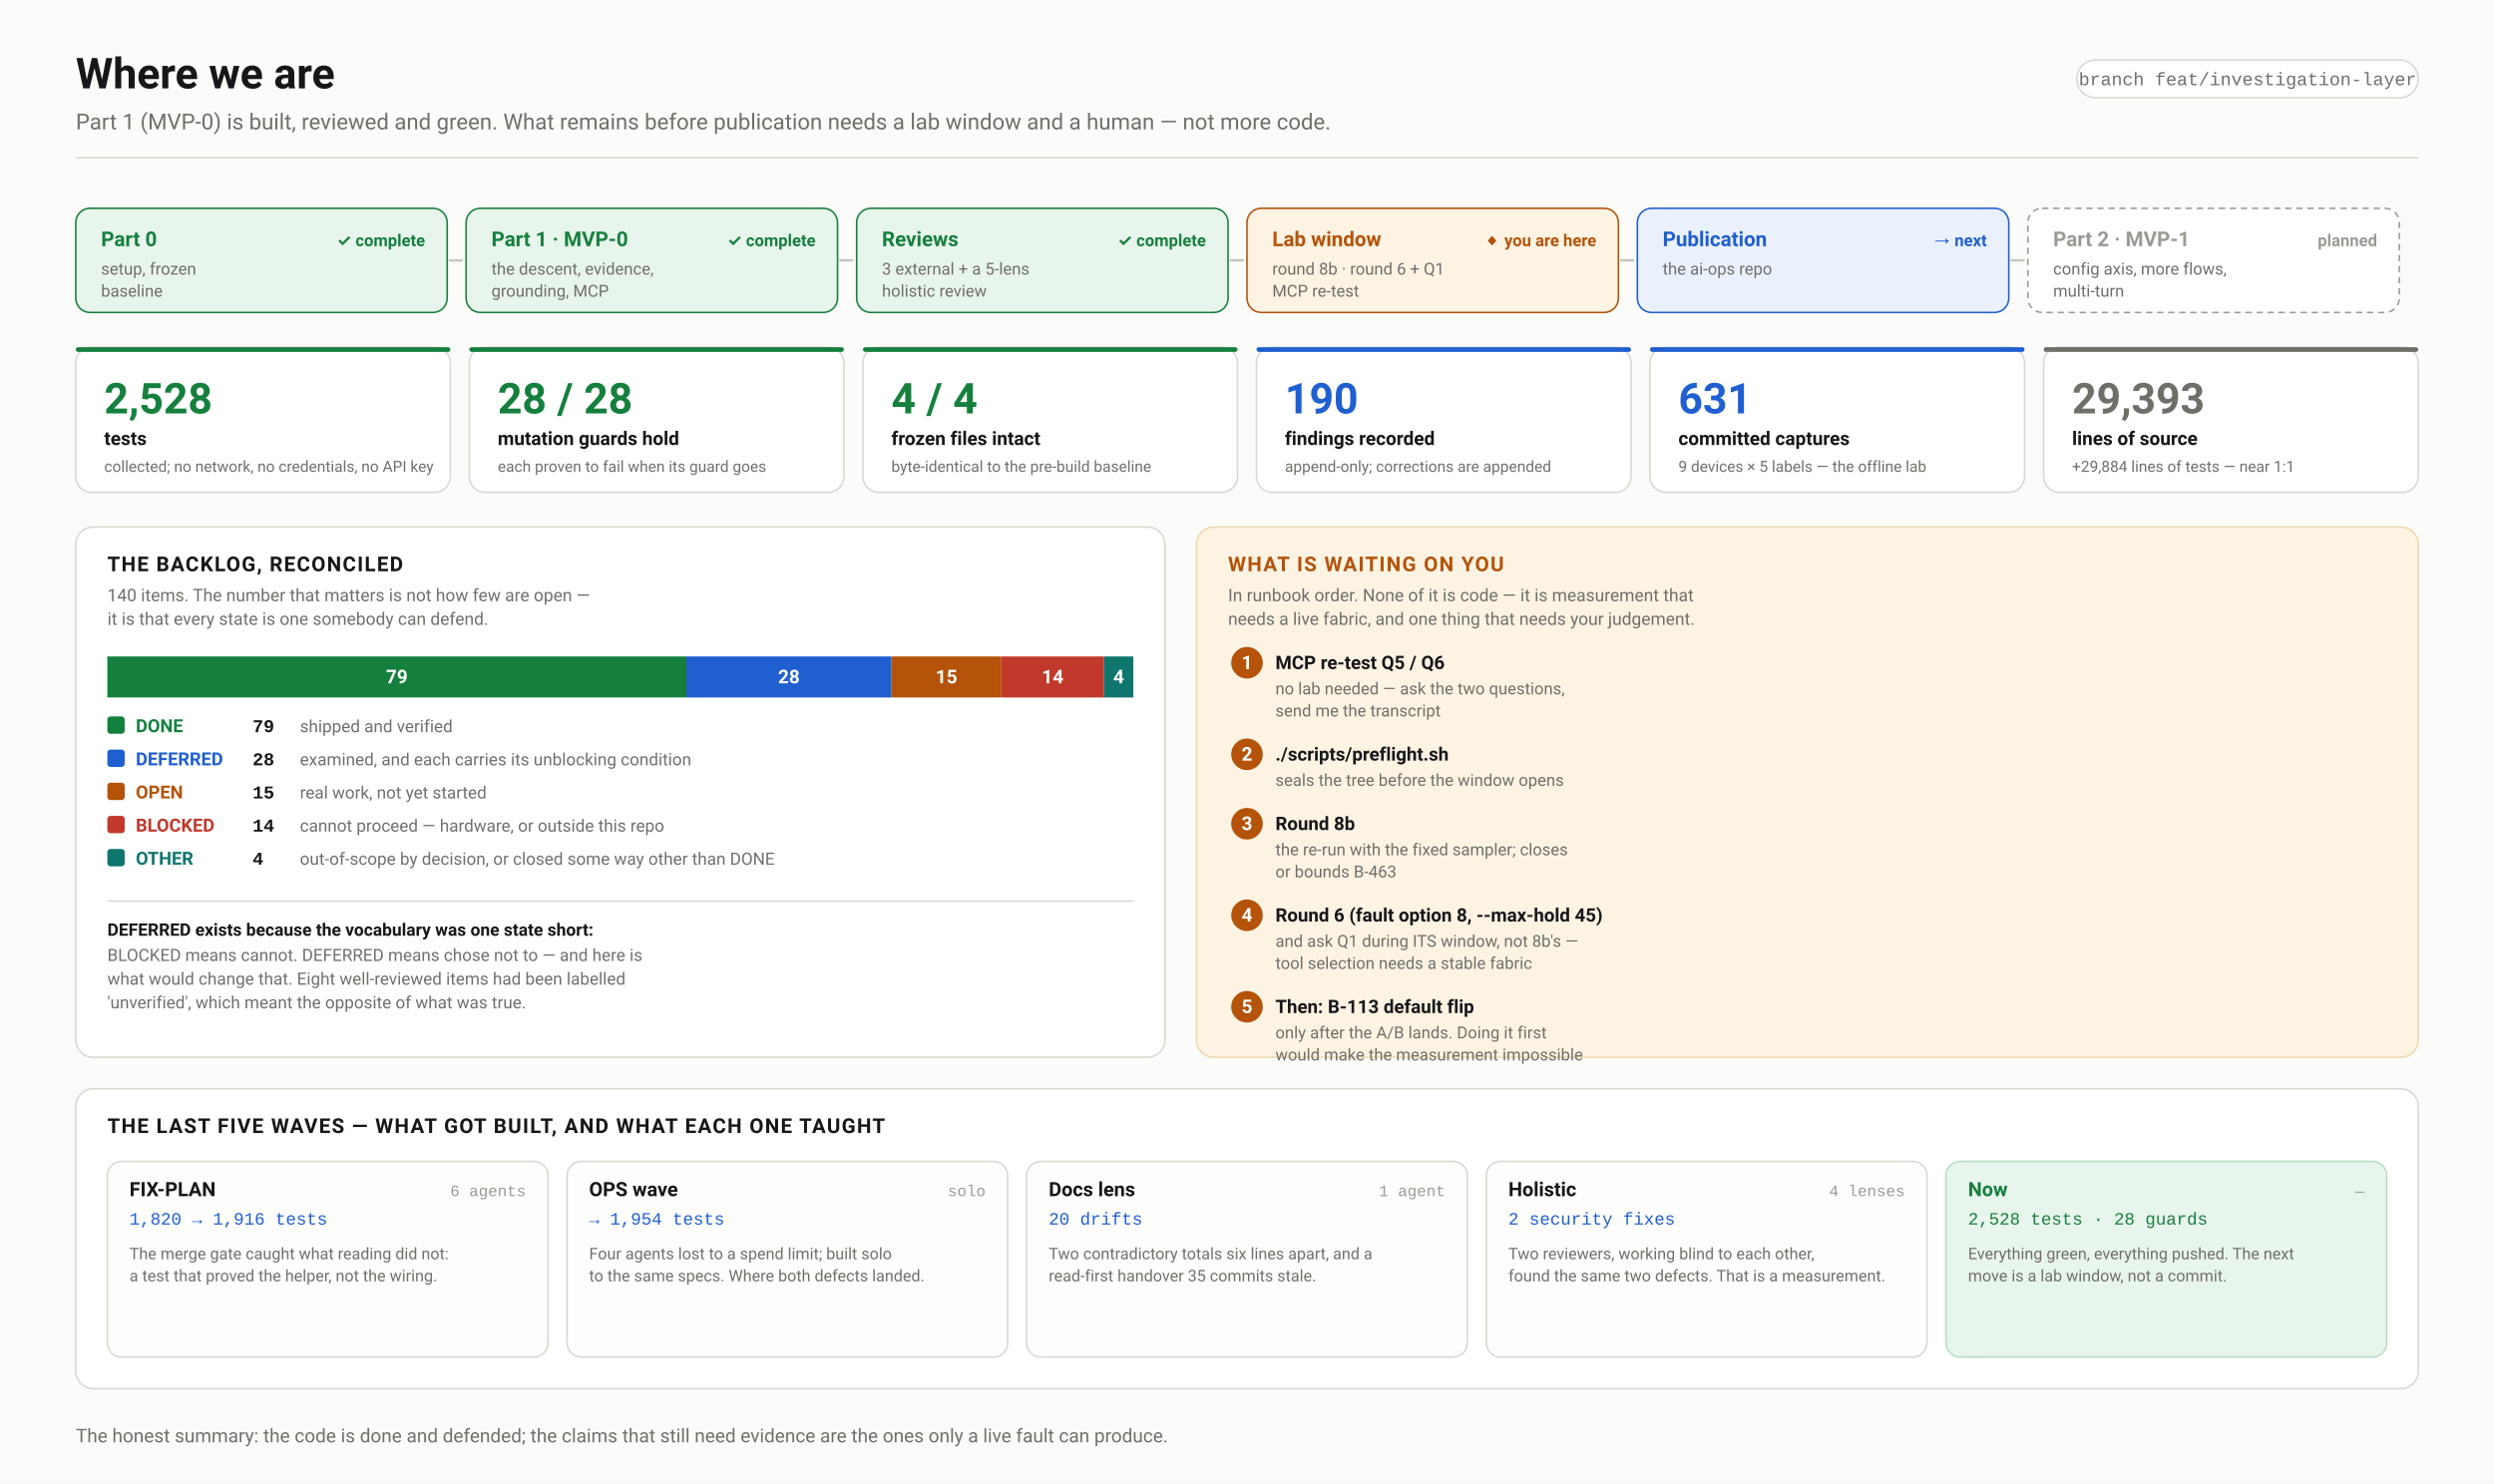
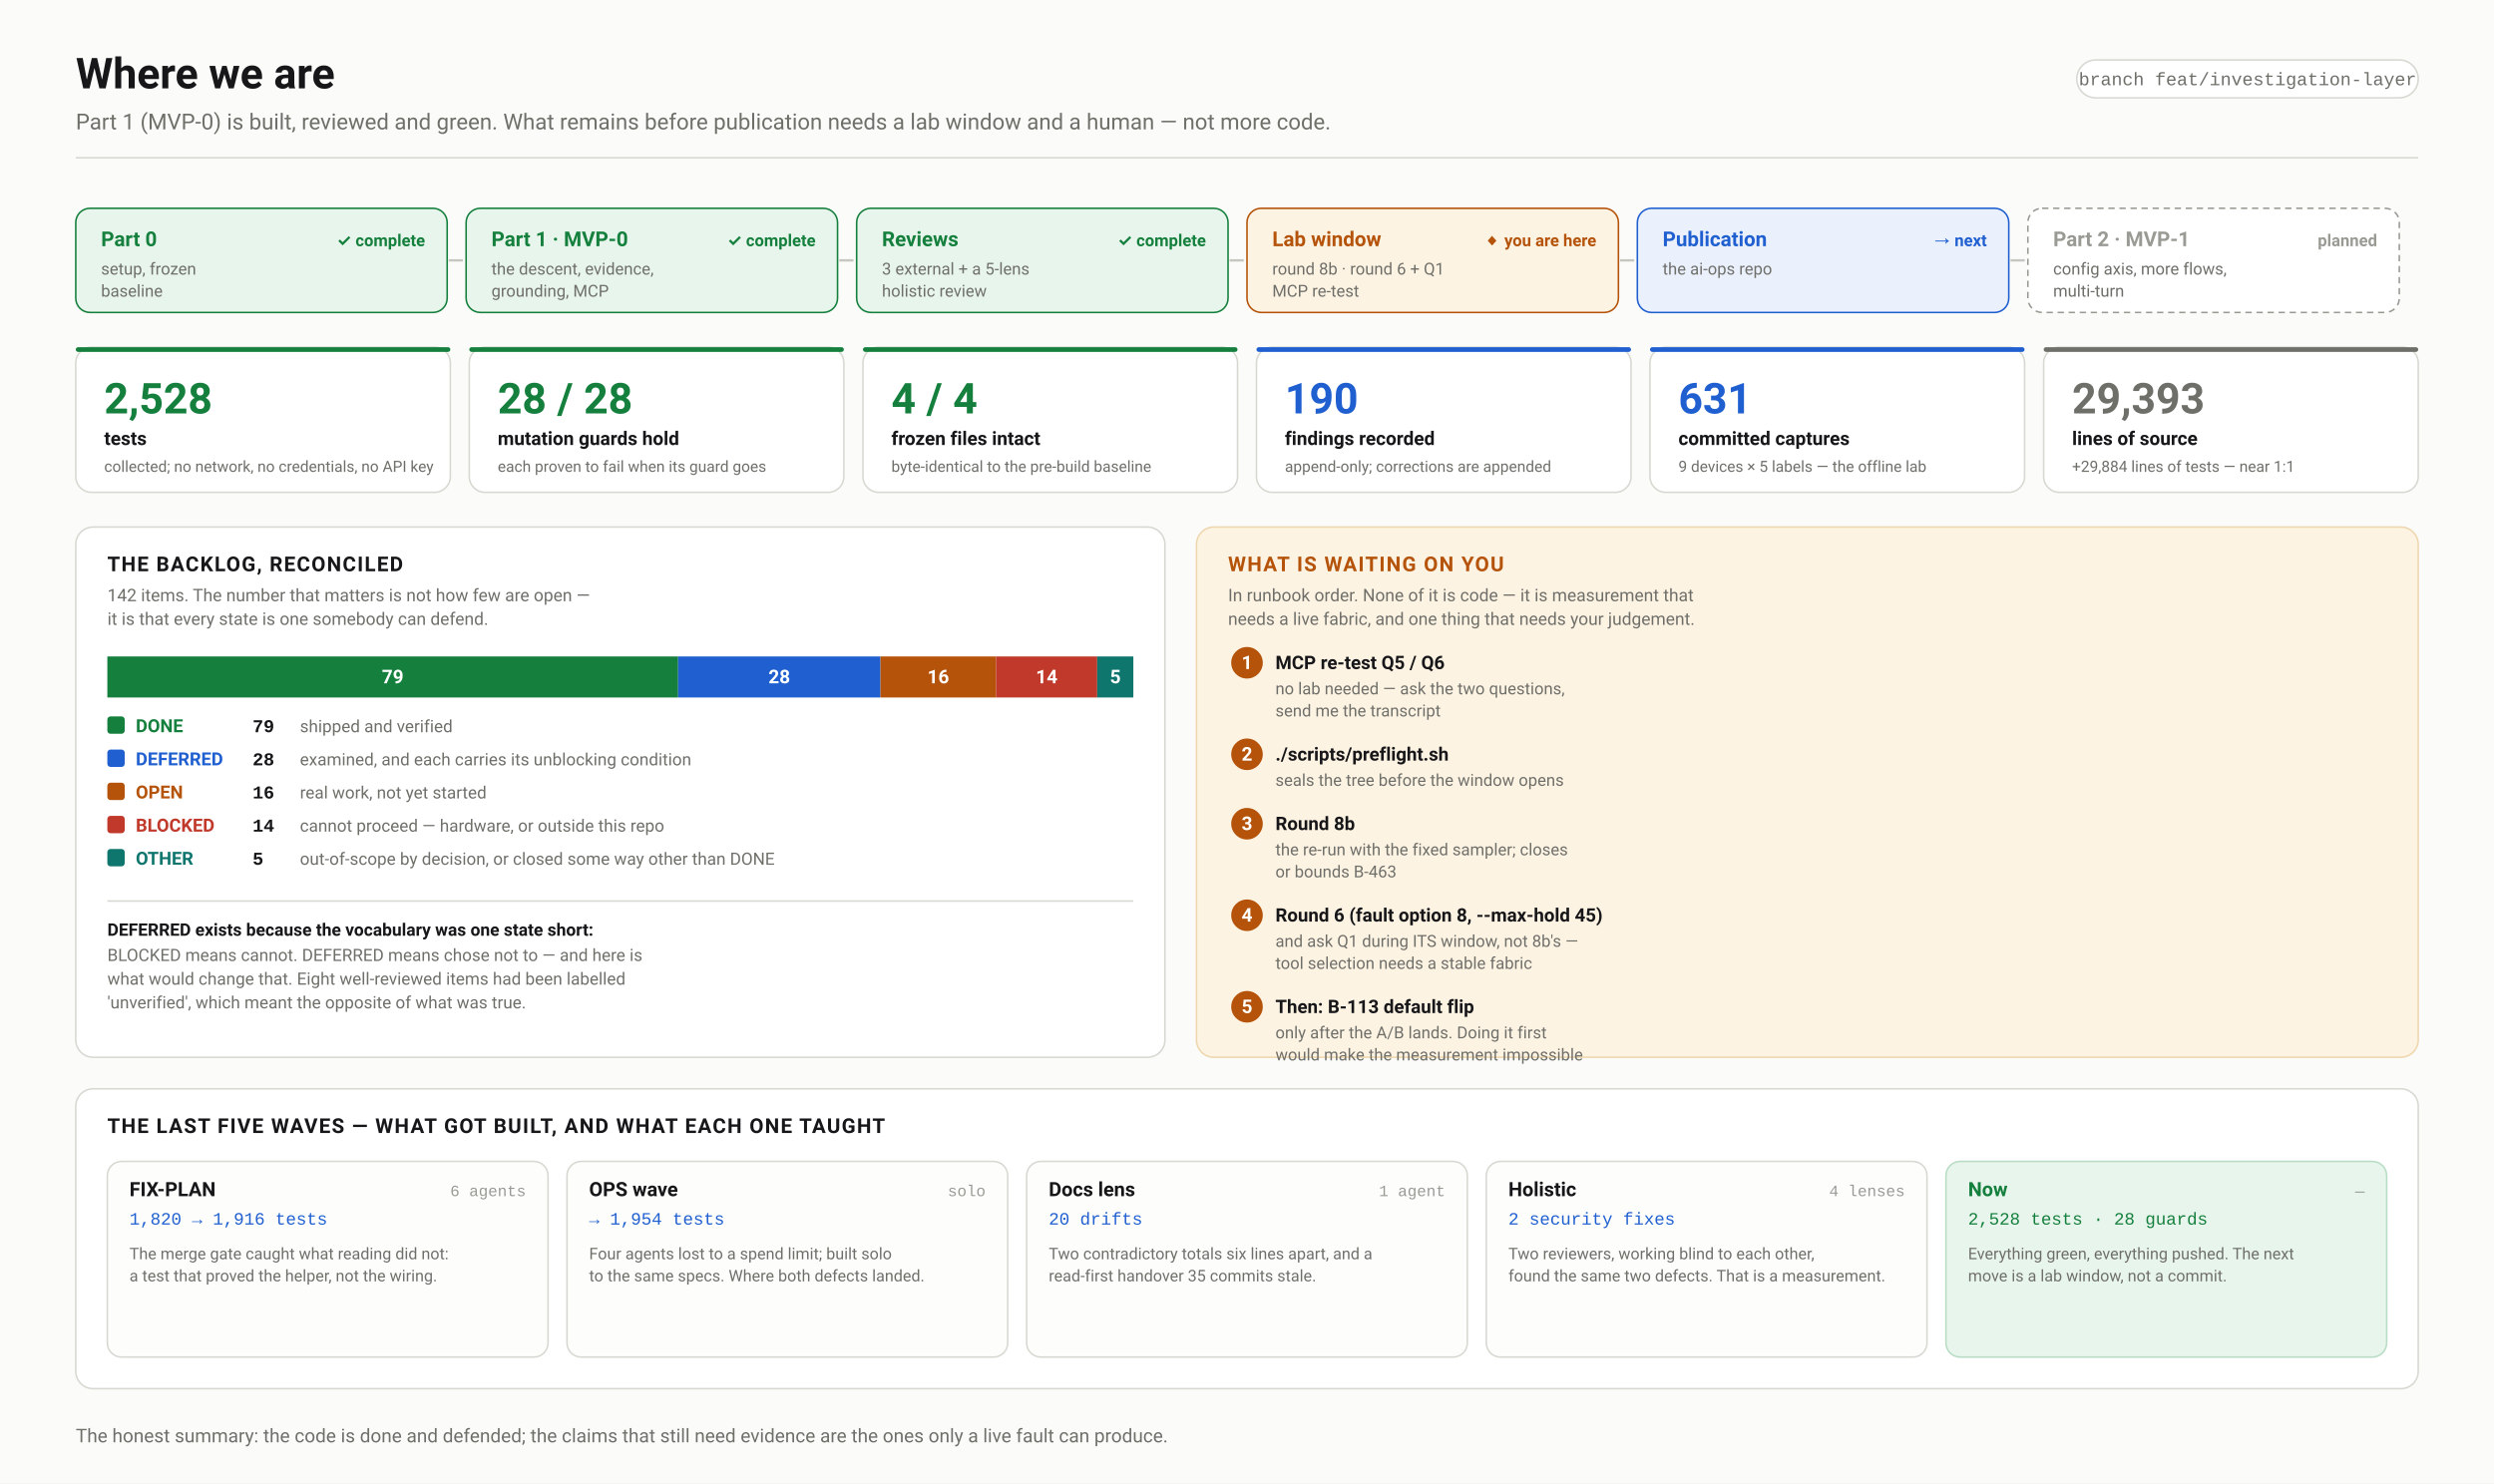
<svg xmlns="http://www.w3.org/2000/svg" width="1580" height="940" viewBox="0 0 1580 940" font-family="ui-sans-serif,-apple-system,'Segoe UI',Roboto,Helvetica,Arial,sans-serif">
  <defs>
    <marker id="arw" viewBox="0 0 10 10" refX="9" refY="5" markerWidth="6" markerHeight="6" orient="auto-start-reverse">
      <path d="M 0 0 L 10 5 L 0 10 z" fill="#6f6f6a" />
    </marker>
    <marker id="arwb" viewBox="0 0 10 10" refX="9" refY="5" markerWidth="6" markerHeight="6" orient="auto-start-reverse">
      <path d="M 0 0 L 10 5 L 0 10 z" fill="#1f5fd0" />
    </marker>
    <marker id="arwr" viewBox="0 0 10 10" refX="9" refY="5" markerWidth="6" markerHeight="6" orient="auto-start-reverse">
      <path d="M 0 0 L 10 5 L 0 10 z" fill="#c0392b" />
    </marker>
    <marker id="arwp" viewBox="0 0 10 10" refX="9" refY="5" markerWidth="6" markerHeight="6" orient="auto-start-reverse">
      <path d="M 0 0 L 10 5 L 0 10 z" fill="#6d28d9" />
    </marker>
    <marker id="arwg" viewBox="0 0 10 10" refX="9" refY="5" markerWidth="6" markerHeight="6" orient="auto-start-reverse">
      <path d="M 0 0 L 10 5 L 0 10 z" fill="#15803d" />
    </marker>
  </defs>
  <rect width="1580" height="940" fill="#fbfbf9" />
  <text x="48.0" y="56.0" font-family="ui-sans-serif,-apple-system,'Segoe UI',Roboto,Helvetica,Arial,sans-serif" font-size="27" font-weight="700" fill="#17171a" text-anchor="start">Where we are</text>
  <text x="48.0" y="82.0" font-family="ui-sans-serif,-apple-system,'Segoe UI',Roboto,Helvetica,Arial,sans-serif" font-size="14" font-weight="400" fill="#6f6f6a" text-anchor="start">Part 1 (MVP-0) is built, reviewed and green. What remains before publication needs a lab window and a human — not more code.</text>
  <rect x="1315.7" y="38.0" width="216.3" height="24.0" rx="12" fill="#fff" stroke="#d8d8d2" stroke-width="1" />
  <text x="1423.9" y="54.0" font-family="ui-monospace,'SF Mono',Menlo,Consolas,'Liberation Mono',monospace" font-size="11.5" font-weight="400" fill="#6f6f6a" text-anchor="middle">branch feat/investigation-layer</text>
  <line x1="48.0" y1="100.0" x2="1532.0" y2="100.0" stroke="#d8d8d2" stroke-width="1" />
  <rect x="48.0" y="132.0" width="235.3" height="66.0" rx="9" fill="#e8f5ec" stroke="#15803d" stroke-width="1" />
  <text x="64.0" y="156.0" font-family="ui-sans-serif,-apple-system,'Segoe UI',Roboto,Helvetica,Arial,sans-serif" font-size="13" font-weight="700" fill="#15803d" text-anchor="start">Part 0</text>
  <text x="64.0" y="174.0" font-family="ui-sans-serif,-apple-system,'Segoe UI',Roboto,Helvetica,Arial,sans-serif" font-size="10.5" font-weight="400" fill="#6f6f6a" text-anchor="start">setup, frozen</text>
  <text x="64.0" y="188.0" font-family="ui-sans-serif,-apple-system,'Segoe UI',Roboto,Helvetica,Arial,sans-serif" font-size="10.5" font-weight="400" fill="#6f6f6a" text-anchor="start">baseline</text>
  <text x="269.3" y="156.0" font-family="ui-sans-serif,-apple-system,'Segoe UI',Roboto,Helvetica,Arial,sans-serif" font-size="10.5" font-weight="700" fill="#15803d" text-anchor="end">✓ complete</text>
  <line x1="284.3" y1="165.0" x2="293.3" y2="165.0" stroke="#c6c6c0" stroke-width="1.5" />
  <rect x="295.3" y="132.0" width="235.3" height="66.0" rx="9" fill="#e8f5ec" stroke="#15803d" stroke-width="1" />
  <text x="311.3" y="156.0" font-family="ui-sans-serif,-apple-system,'Segoe UI',Roboto,Helvetica,Arial,sans-serif" font-size="13" font-weight="700" fill="#15803d" text-anchor="start">Part 1 · MVP-0</text>
  <text x="311.3" y="174.0" font-family="ui-sans-serif,-apple-system,'Segoe UI',Roboto,Helvetica,Arial,sans-serif" font-size="10.5" font-weight="400" fill="#6f6f6a" text-anchor="start">the descent, evidence,</text>
  <text x="311.3" y="188.0" font-family="ui-sans-serif,-apple-system,'Segoe UI',Roboto,Helvetica,Arial,sans-serif" font-size="10.5" font-weight="400" fill="#6f6f6a" text-anchor="start">grounding, MCP</text>
  <text x="516.7" y="156.0" font-family="ui-sans-serif,-apple-system,'Segoe UI',Roboto,Helvetica,Arial,sans-serif" font-size="10.5" font-weight="700" fill="#15803d" text-anchor="end">✓ complete</text>
  <line x1="531.7" y1="165.0" x2="540.7" y2="165.0" stroke="#c6c6c0" stroke-width="1.5" />
  <rect x="542.7" y="132.0" width="235.3" height="66.0" rx="9" fill="#e8f5ec" stroke="#15803d" stroke-width="1" />
  <text x="558.7" y="156.0" font-family="ui-sans-serif,-apple-system,'Segoe UI',Roboto,Helvetica,Arial,sans-serif" font-size="13" font-weight="700" fill="#15803d" text-anchor="start">Reviews</text>
  <text x="558.7" y="174.0" font-family="ui-sans-serif,-apple-system,'Segoe UI',Roboto,Helvetica,Arial,sans-serif" font-size="10.5" font-weight="400" fill="#6f6f6a" text-anchor="start">3 external + a 5-lens</text>
  <text x="558.7" y="188.0" font-family="ui-sans-serif,-apple-system,'Segoe UI',Roboto,Helvetica,Arial,sans-serif" font-size="10.5" font-weight="400" fill="#6f6f6a" text-anchor="start">holistic review</text>
  <text x="764.0" y="156.0" font-family="ui-sans-serif,-apple-system,'Segoe UI',Roboto,Helvetica,Arial,sans-serif" font-size="10.5" font-weight="700" fill="#15803d" text-anchor="end">✓ complete</text>
  <line x1="779.0" y1="165.0" x2="788.0" y2="165.0" stroke="#c6c6c0" stroke-width="1.5" />
  <rect x="790.0" y="132.0" width="235.3" height="66.0" rx="9" fill="#fdf3e3" stroke="#b45309" stroke-width="1" />
  <text x="806.0" y="156.0" font-family="ui-sans-serif,-apple-system,'Segoe UI',Roboto,Helvetica,Arial,sans-serif" font-size="13" font-weight="700" fill="#b45309" text-anchor="start">Lab window</text>
  <text x="806.0" y="174.0" font-family="ui-sans-serif,-apple-system,'Segoe UI',Roboto,Helvetica,Arial,sans-serif" font-size="10.5" font-weight="400" fill="#6f6f6a" text-anchor="start">round 8b · round 6 + Q1</text>
  <text x="806.0" y="188.0" font-family="ui-sans-serif,-apple-system,'Segoe UI',Roboto,Helvetica,Arial,sans-serif" font-size="10.5" font-weight="400" fill="#6f6f6a" text-anchor="start">MCP re-test</text>
  <text x="1011.3" y="156.0" font-family="ui-sans-serif,-apple-system,'Segoe UI',Roboto,Helvetica,Arial,sans-serif" font-size="10.5" font-weight="700" fill="#b45309" text-anchor="end">◆ you are here</text>
  <line x1="1026.3" y1="165.0" x2="1035.3" y2="165.0" stroke="#c6c6c0" stroke-width="1.5" />
  <rect x="1037.3" y="132.0" width="235.3" height="66.0" rx="9" fill="#eaf1fd" stroke="#1f5fd0" stroke-width="1" />
  <text x="1053.3" y="156.0" font-family="ui-sans-serif,-apple-system,'Segoe UI',Roboto,Helvetica,Arial,sans-serif" font-size="13" font-weight="700" fill="#1f5fd0" text-anchor="start">Publication</text>
  <text x="1053.3" y="174.0" font-family="ui-sans-serif,-apple-system,'Segoe UI',Roboto,Helvetica,Arial,sans-serif" font-size="10.5" font-weight="400" fill="#6f6f6a" text-anchor="start">the ai-ops repo</text>
  <text x="1258.7" y="156.0" font-family="ui-sans-serif,-apple-system,'Segoe UI',Roboto,Helvetica,Arial,sans-serif" font-size="10.5" font-weight="700" fill="#1f5fd0" text-anchor="end">→ next</text>
  <line x1="1273.7" y1="165.0" x2="1282.7" y2="165.0" stroke="#c6c6c0" stroke-width="1.5" />
  <rect x="1284.7" y="132.0" width="235.3" height="66.0" rx="9" fill="#ffffff" stroke="#9a9a94" stroke-width="1" stroke-dasharray="4 3" />
  <text x="1300.7" y="156.0" font-family="ui-sans-serif,-apple-system,'Segoe UI',Roboto,Helvetica,Arial,sans-serif" font-size="13" font-weight="700" fill="#9a9a94" text-anchor="start">Part 2 · MVP-1</text>
  <text x="1300.7" y="174.0" font-family="ui-sans-serif,-apple-system,'Segoe UI',Roboto,Helvetica,Arial,sans-serif" font-size="10.5" font-weight="400" fill="#6f6f6a" text-anchor="start">config axis, more flows,</text>
  <text x="1300.7" y="188.0" font-family="ui-sans-serif,-apple-system,'Segoe UI',Roboto,Helvetica,Arial,sans-serif" font-size="10.5" font-weight="400" fill="#6f6f6a" text-anchor="start">multi-turn</text>
  <text x="1506.0" y="156.0" font-family="ui-sans-serif,-apple-system,'Segoe UI',Roboto,Helvetica,Arial,sans-serif" font-size="10.5" font-weight="700" fill="#9a9a94" text-anchor="end">planned</text>
  <rect x="48.0" y="220.0" width="237.3" height="92.0" rx="10" fill="#ffffff" stroke="#d8d8d2" stroke-width="1" />
  <rect x="48.0" y="220.0" width="237.3" height="3.0" rx="1.5" fill="#15803d" stroke="none" stroke-width="1" />
  <text x="66.0" y="262.0" font-family="ui-sans-serif,-apple-system,'Segoe UI',Roboto,Helvetica,Arial,sans-serif" font-size="27" font-weight="700" fill="#15803d" text-anchor="start">2,528</text>
  <text x="66.0" y="282.0" font-family="ui-sans-serif,-apple-system,'Segoe UI',Roboto,Helvetica,Arial,sans-serif" font-size="12" font-weight="600" fill="#17171a" text-anchor="start">tests</text>
  <text x="66.0" y="299.0" font-family="ui-sans-serif,-apple-system,'Segoe UI',Roboto,Helvetica,Arial,sans-serif" font-size="9.8" font-weight="400" fill="#6f6f6a" text-anchor="start">collected; no network, no credentials, no API key</text>
  <rect x="297.3" y="220.0" width="237.3" height="92.0" rx="10" fill="#ffffff" stroke="#d8d8d2" stroke-width="1" />
  <rect x="297.3" y="220.0" width="237.3" height="3.0" rx="1.5" fill="#15803d" stroke="none" stroke-width="1" />
  <text x="315.3" y="262.0" font-family="ui-sans-serif,-apple-system,'Segoe UI',Roboto,Helvetica,Arial,sans-serif" font-size="27" font-weight="700" fill="#15803d" text-anchor="start">28 / 28</text>
  <text x="315.3" y="282.0" font-family="ui-sans-serif,-apple-system,'Segoe UI',Roboto,Helvetica,Arial,sans-serif" font-size="12" font-weight="600" fill="#17171a" text-anchor="start">mutation guards hold</text>
  <text x="315.3" y="299.0" font-family="ui-sans-serif,-apple-system,'Segoe UI',Roboto,Helvetica,Arial,sans-serif" font-size="9.8" font-weight="400" fill="#6f6f6a" text-anchor="start">each proven to fail when its guard goes</text>
  <rect x="546.7" y="220.0" width="237.3" height="92.0" rx="10" fill="#ffffff" stroke="#d8d8d2" stroke-width="1" />
  <rect x="546.7" y="220.0" width="237.3" height="3.0" rx="1.5" fill="#15803d" stroke="none" stroke-width="1" />
  <text x="564.7" y="262.0" font-family="ui-sans-serif,-apple-system,'Segoe UI',Roboto,Helvetica,Arial,sans-serif" font-size="27" font-weight="700" fill="#15803d" text-anchor="start">4 / 4</text>
  <text x="564.7" y="282.0" font-family="ui-sans-serif,-apple-system,'Segoe UI',Roboto,Helvetica,Arial,sans-serif" font-size="12" font-weight="600" fill="#17171a" text-anchor="start">frozen files intact</text>
  <text x="564.7" y="299.0" font-family="ui-sans-serif,-apple-system,'Segoe UI',Roboto,Helvetica,Arial,sans-serif" font-size="9.8" font-weight="400" fill="#6f6f6a" text-anchor="start">byte-identical to the pre-build baseline</text>
  <rect x="796.0" y="220.0" width="237.3" height="92.0" rx="10" fill="#ffffff" stroke="#d8d8d2" stroke-width="1" />
  <rect x="796.0" y="220.0" width="237.3" height="3.0" rx="1.5" fill="#1f5fd0" stroke="none" stroke-width="1" />
  <text x="814.0" y="262.0" font-family="ui-sans-serif,-apple-system,'Segoe UI',Roboto,Helvetica,Arial,sans-serif" font-size="27" font-weight="700" fill="#1f5fd0" text-anchor="start">190</text>
  <text x="814.0" y="282.0" font-family="ui-sans-serif,-apple-system,'Segoe UI',Roboto,Helvetica,Arial,sans-serif" font-size="12" font-weight="600" fill="#17171a" text-anchor="start">findings recorded</text>
  <text x="814.0" y="299.0" font-family="ui-sans-serif,-apple-system,'Segoe UI',Roboto,Helvetica,Arial,sans-serif" font-size="9.8" font-weight="400" fill="#6f6f6a" text-anchor="start">append-only; corrections are appended</text>
  <rect x="1045.3" y="220.0" width="237.3" height="92.0" rx="10" fill="#ffffff" stroke="#d8d8d2" stroke-width="1" />
  <rect x="1045.3" y="220.0" width="237.3" height="3.0" rx="1.5" fill="#1f5fd0" stroke="none" stroke-width="1" />
  <text x="1063.3" y="262.0" font-family="ui-sans-serif,-apple-system,'Segoe UI',Roboto,Helvetica,Arial,sans-serif" font-size="27" font-weight="700" fill="#1f5fd0" text-anchor="start">631</text>
  <text x="1063.3" y="282.0" font-family="ui-sans-serif,-apple-system,'Segoe UI',Roboto,Helvetica,Arial,sans-serif" font-size="12" font-weight="600" fill="#17171a" text-anchor="start">committed captures</text>
  <text x="1063.3" y="299.0" font-family="ui-sans-serif,-apple-system,'Segoe UI',Roboto,Helvetica,Arial,sans-serif" font-size="9.8" font-weight="400" fill="#6f6f6a" text-anchor="start">9 devices × 5 labels — the offline lab</text>
  <rect x="1294.7" y="220.0" width="237.3" height="92.0" rx="10" fill="#ffffff" stroke="#d8d8d2" stroke-width="1" />
  <rect x="1294.7" y="220.0" width="237.3" height="3.0" rx="1.5" fill="#6f6f6a" stroke="none" stroke-width="1" />
  <text x="1312.7" y="262.0" font-family="ui-sans-serif,-apple-system,'Segoe UI',Roboto,Helvetica,Arial,sans-serif" font-size="27" font-weight="700" fill="#6f6f6a" text-anchor="start">29,393</text>
  <text x="1312.7" y="282.0" font-family="ui-sans-serif,-apple-system,'Segoe UI',Roboto,Helvetica,Arial,sans-serif" font-size="12" font-weight="600" fill="#17171a" text-anchor="start">lines of source</text>
  <text x="1312.7" y="299.0" font-family="ui-sans-serif,-apple-system,'Segoe UI',Roboto,Helvetica,Arial,sans-serif" font-size="9.8" font-weight="400" fill="#6f6f6a" text-anchor="start">+29,884 lines of tests — near 1:1</text>
  <rect x="48.0" y="334.0" width="690.0" height="336.0" rx="11" fill="#ffffff" stroke="#d8d8d2" stroke-width="1" />
  <text x="68.0" y="362.0" font-family="ui-sans-serif,-apple-system,'Segoe UI',Roboto,Helvetica,Arial,sans-serif" font-size="13" font-weight="700" fill="#17171a" text-anchor="start" letter-spacing="0.8">THE BACKLOG, RECONCILED</text>
-   <text x="68.0" y="381.0" font-family="ui-sans-serif,-apple-system,'Segoe UI',Roboto,Helvetica,Arial,sans-serif" font-size="11" font-weight="400" fill="#6f6f6a" text-anchor="start">140 items. The number that matters is not how few are open —</text>
+   <text x="68.0" y="381.0" font-family="ui-sans-serif,-apple-system,'Segoe UI',Roboto,Helvetica,Arial,sans-serif" font-size="11" font-weight="400" fill="#6f6f6a" text-anchor="start">142 items. The number that matters is not how few are open —</text>
  <text x="68.0" y="396.0" font-family="ui-sans-serif,-apple-system,'Segoe UI',Roboto,Helvetica,Arial,sans-serif" font-size="11" font-weight="400" fill="#6f6f6a" text-anchor="start">it is that every state is one somebody can defend.</text>
-   <rect x="68.0" y="416.0" width="366.8" height="26.0" rx="0" fill="#15803d" stroke="none" stroke-width="1" />
-   <text x="251.4" y="433.0" font-family="ui-sans-serif,-apple-system,'Segoe UI',Roboto,Helvetica,Arial,sans-serif" font-size="12" font-weight="700" fill="#fff" text-anchor="middle">79</text>
-   <rect x="434.8" y="416.0" width="130.0" height="26.0" rx="0" fill="#1f5fd0" stroke="none" stroke-width="1" />
-   <text x="499.8" y="433.0" font-family="ui-sans-serif,-apple-system,'Segoe UI',Roboto,Helvetica,Arial,sans-serif" font-size="12" font-weight="700" fill="#fff" text-anchor="middle">28</text>
-   <rect x="564.8" y="416.0" width="69.6" height="26.0" rx="0" fill="#b45309" stroke="none" stroke-width="1" />
-   <text x="599.6" y="433.0" font-family="ui-sans-serif,-apple-system,'Segoe UI',Roboto,Helvetica,Arial,sans-serif" font-size="12" font-weight="700" fill="#fff" text-anchor="middle">15</text>
-   <rect x="634.4" y="416.0" width="65.0" height="26.0" rx="0" fill="#c0392b" stroke="none" stroke-width="1" />
-   <text x="666.9" y="433.0" font-family="ui-sans-serif,-apple-system,'Segoe UI',Roboto,Helvetica,Arial,sans-serif" font-size="12" font-weight="700" fill="#fff" text-anchor="middle">14</text>
-   <rect x="699.4" y="416.0" width="18.6" height="26.0" rx="0" fill="#0f766e" stroke="none" stroke-width="1" />
-   <text x="708.7" y="433.0" font-family="ui-sans-serif,-apple-system,'Segoe UI',Roboto,Helvetica,Arial,sans-serif" font-size="12" font-weight="700" fill="#fff" text-anchor="middle">4</text>
+   <rect x="68.0" y="416.0" width="361.6" height="26.0" rx="0" fill="#15803d" stroke="none" stroke-width="1" />
+   <text x="248.8" y="433.0" font-family="ui-sans-serif,-apple-system,'Segoe UI',Roboto,Helvetica,Arial,sans-serif" font-size="12" font-weight="700" fill="#fff" text-anchor="middle">79</text>
+   <rect x="429.6" y="416.0" width="128.2" height="26.0" rx="0" fill="#1f5fd0" stroke="none" stroke-width="1" />
+   <text x="493.7" y="433.0" font-family="ui-sans-serif,-apple-system,'Segoe UI',Roboto,Helvetica,Arial,sans-serif" font-size="12" font-weight="700" fill="#fff" text-anchor="middle">28</text>
+   <rect x="557.8" y="416.0" width="73.2" height="26.0" rx="0" fill="#b45309" stroke="none" stroke-width="1" />
+   <text x="594.4" y="433.0" font-family="ui-sans-serif,-apple-system,'Segoe UI',Roboto,Helvetica,Arial,sans-serif" font-size="12" font-weight="700" fill="#fff" text-anchor="middle">16</text>
+   <rect x="631.0" y="416.0" width="64.1" height="26.0" rx="0" fill="#c0392b" stroke="none" stroke-width="1" />
+   <text x="663.1" y="433.0" font-family="ui-sans-serif,-apple-system,'Segoe UI',Roboto,Helvetica,Arial,sans-serif" font-size="12" font-weight="700" fill="#fff" text-anchor="middle">14</text>
+   <rect x="695.1" y="416.0" width="22.9" height="26.0" rx="0" fill="#0f766e" stroke="none" stroke-width="1" />
+   <text x="706.6" y="433.0" font-family="ui-sans-serif,-apple-system,'Segoe UI',Roboto,Helvetica,Arial,sans-serif" font-size="12" font-weight="700" fill="#fff" text-anchor="middle">5</text>
  <rect x="68.0" y="416.0" width="650.0" height="26.0" rx="0" fill="none" stroke="#ffffff" stroke-width="0" />
  <rect x="68.0" y="454.0" width="11.0" height="11.0" rx="2" fill="#15803d" stroke="none" stroke-width="1" />
  <text x="86.0" y="464.0" font-family="ui-sans-serif,-apple-system,'Segoe UI',Roboto,Helvetica,Arial,sans-serif" font-size="11.5" font-weight="650" fill="#15803d" text-anchor="start">DONE</text>
  <text x="160.0" y="464.0" font-family="ui-monospace,'SF Mono',Menlo,Consolas,'Liberation Mono',monospace" font-size="11.5" font-weight="700" fill="#17171a" text-anchor="start">79</text>
  <text x="190.0" y="464.0" font-family="ui-sans-serif,-apple-system,'Segoe UI',Roboto,Helvetica,Arial,sans-serif" font-size="10.8" font-weight="400" fill="#6f6f6a" text-anchor="start">shipped and verified</text>
  <rect x="68.0" y="475.0" width="11.0" height="11.0" rx="2" fill="#1f5fd0" stroke="none" stroke-width="1" />
  <text x="86.0" y="485.0" font-family="ui-sans-serif,-apple-system,'Segoe UI',Roboto,Helvetica,Arial,sans-serif" font-size="11.5" font-weight="650" fill="#1f5fd0" text-anchor="start">DEFERRED</text>
  <text x="160.0" y="485.0" font-family="ui-monospace,'SF Mono',Menlo,Consolas,'Liberation Mono',monospace" font-size="11.5" font-weight="700" fill="#17171a" text-anchor="start">28</text>
  <text x="190.0" y="485.0" font-family="ui-sans-serif,-apple-system,'Segoe UI',Roboto,Helvetica,Arial,sans-serif" font-size="10.8" font-weight="400" fill="#6f6f6a" text-anchor="start">examined, and each carries its unblocking condition</text>
  <rect x="68.0" y="496.0" width="11.0" height="11.0" rx="2" fill="#b45309" stroke="none" stroke-width="1" />
  <text x="86.0" y="506.0" font-family="ui-sans-serif,-apple-system,'Segoe UI',Roboto,Helvetica,Arial,sans-serif" font-size="11.5" font-weight="650" fill="#b45309" text-anchor="start">OPEN</text>
-   <text x="160.0" y="506.0" font-family="ui-monospace,'SF Mono',Menlo,Consolas,'Liberation Mono',monospace" font-size="11.5" font-weight="700" fill="#17171a" text-anchor="start">15</text>
+   <text x="160.0" y="506.0" font-family="ui-monospace,'SF Mono',Menlo,Consolas,'Liberation Mono',monospace" font-size="11.5" font-weight="700" fill="#17171a" text-anchor="start">16</text>
  <text x="190.0" y="506.0" font-family="ui-sans-serif,-apple-system,'Segoe UI',Roboto,Helvetica,Arial,sans-serif" font-size="10.8" font-weight="400" fill="#6f6f6a" text-anchor="start">real work, not yet started</text>
  <rect x="68.0" y="517.0" width="11.0" height="11.0" rx="2" fill="#c0392b" stroke="none" stroke-width="1" />
  <text x="86.0" y="527.0" font-family="ui-sans-serif,-apple-system,'Segoe UI',Roboto,Helvetica,Arial,sans-serif" font-size="11.5" font-weight="650" fill="#c0392b" text-anchor="start">BLOCKED</text>
  <text x="160.0" y="527.0" font-family="ui-monospace,'SF Mono',Menlo,Consolas,'Liberation Mono',monospace" font-size="11.5" font-weight="700" fill="#17171a" text-anchor="start">14</text>
  <text x="190.0" y="527.0" font-family="ui-sans-serif,-apple-system,'Segoe UI',Roboto,Helvetica,Arial,sans-serif" font-size="10.8" font-weight="400" fill="#6f6f6a" text-anchor="start">cannot proceed — hardware, or outside this repo</text>
  <rect x="68.0" y="538.0" width="11.0" height="11.0" rx="2" fill="#0f766e" stroke="none" stroke-width="1" />
  <text x="86.0" y="548.0" font-family="ui-sans-serif,-apple-system,'Segoe UI',Roboto,Helvetica,Arial,sans-serif" font-size="11.5" font-weight="650" fill="#0f766e" text-anchor="start">OTHER</text>
-   <text x="160.0" y="548.0" font-family="ui-monospace,'SF Mono',Menlo,Consolas,'Liberation Mono',monospace" font-size="11.5" font-weight="700" fill="#17171a" text-anchor="start">4</text>
+   <text x="160.0" y="548.0" font-family="ui-monospace,'SF Mono',Menlo,Consolas,'Liberation Mono',monospace" font-size="11.5" font-weight="700" fill="#17171a" text-anchor="start">5</text>
  <text x="190.0" y="548.0" font-family="ui-sans-serif,-apple-system,'Segoe UI',Roboto,Helvetica,Arial,sans-serif" font-size="10.8" font-weight="400" fill="#6f6f6a" text-anchor="start">out-of-scope by decision, or closed some way other than DONE</text>
  <line x1="68.0" y1="571.0" x2="718.0" y2="571.0" stroke="#d8d8d2" stroke-width="1" />
  <text x="68.0" y="593.0" font-family="ui-sans-serif,-apple-system,'Segoe UI',Roboto,Helvetica,Arial,sans-serif" font-size="11" font-weight="600" fill="#17171a" text-anchor="start">DEFERRED exists because the vocabulary was one state short:</text>
  <text x="68.0" y="609.0" font-family="ui-sans-serif,-apple-system,'Segoe UI',Roboto,Helvetica,Arial,sans-serif" font-size="10.8" font-weight="400" fill="#6f6f6a" text-anchor="start">BLOCKED means cannot. DEFERRED means chose not to — and here is</text>
  <text x="68.0" y="624.0" font-family="ui-sans-serif,-apple-system,'Segoe UI',Roboto,Helvetica,Arial,sans-serif" font-size="10.8" font-weight="400" fill="#6f6f6a" text-anchor="start">what would change that. Eight well-reviewed items had been labelled</text>
  <text x="68.0" y="639.0" font-family="ui-sans-serif,-apple-system,'Segoe UI',Roboto,Helvetica,Arial,sans-serif" font-size="10.8" font-weight="400" fill="#6f6f6a" text-anchor="start">'unverified', which meant the opposite of what was true.</text>
  <rect x="758.0" y="334.0" width="774.0" height="336.0" rx="11" fill="#fdf3e3" stroke="#eed7ae" stroke-width="1" />
  <text x="778.0" y="362.0" font-family="ui-sans-serif,-apple-system,'Segoe UI',Roboto,Helvetica,Arial,sans-serif" font-size="13" font-weight="700" fill="#b45309" text-anchor="start" letter-spacing="0.8">WHAT IS WAITING ON YOU</text>
  <text x="778.0" y="381.0" font-family="ui-sans-serif,-apple-system,'Segoe UI',Roboto,Helvetica,Arial,sans-serif" font-size="11" font-weight="400" fill="#6f6f6a" text-anchor="start">In runbook order. None of it is code — it is measurement that</text>
  <text x="778.0" y="396.0" font-family="ui-sans-serif,-apple-system,'Segoe UI',Roboto,Helvetica,Arial,sans-serif" font-size="11" font-weight="400" fill="#6f6f6a" text-anchor="start">needs a live fabric, and one thing that needs your judgement.</text>
  <circle cx="790.0" cy="420.0" r="10" fill="#b45309" />
  <text x="790.0" y="424.0" font-family="ui-sans-serif,-apple-system,'Segoe UI',Roboto,Helvetica,Arial,sans-serif" font-size="12" font-weight="700" fill="#fff" text-anchor="middle">1</text>
  <text x="808.0" y="424.0" font-family="ui-sans-serif,-apple-system,'Segoe UI',Roboto,Helvetica,Arial,sans-serif" font-size="11.8" font-weight="650" fill="#17171a" text-anchor="start">MCP re-test Q5 / Q6</text>
  <text x="808.0" y="440.0" font-family="ui-sans-serif,-apple-system,'Segoe UI',Roboto,Helvetica,Arial,sans-serif" font-size="10.5" font-weight="400" fill="#6f6f6a" text-anchor="start">no lab needed — ask the two questions,</text>
  <text x="808.0" y="454.0" font-family="ui-sans-serif,-apple-system,'Segoe UI',Roboto,Helvetica,Arial,sans-serif" font-size="10.5" font-weight="400" fill="#6f6f6a" text-anchor="start">send me the transcript</text>
  <circle cx="790.0" cy="478.0" r="10" fill="#b45309" />
  <text x="790.0" y="482.0" font-family="ui-sans-serif,-apple-system,'Segoe UI',Roboto,Helvetica,Arial,sans-serif" font-size="12" font-weight="700" fill="#fff" text-anchor="middle">2</text>
  <text x="808.0" y="482.0" font-family="ui-sans-serif,-apple-system,'Segoe UI',Roboto,Helvetica,Arial,sans-serif" font-size="11.8" font-weight="650" fill="#17171a" text-anchor="start">./scripts/preflight.sh</text>
  <text x="808.0" y="498.0" font-family="ui-sans-serif,-apple-system,'Segoe UI',Roboto,Helvetica,Arial,sans-serif" font-size="10.5" font-weight="400" fill="#6f6f6a" text-anchor="start">seals the tree before the window opens</text>
  <circle cx="790.0" cy="522.0" r="10" fill="#b45309" />
  <text x="790.0" y="526.0" font-family="ui-sans-serif,-apple-system,'Segoe UI',Roboto,Helvetica,Arial,sans-serif" font-size="12" font-weight="700" fill="#fff" text-anchor="middle">3</text>
  <text x="808.0" y="526.0" font-family="ui-sans-serif,-apple-system,'Segoe UI',Roboto,Helvetica,Arial,sans-serif" font-size="11.8" font-weight="650" fill="#17171a" text-anchor="start">Round 8b</text>
  <text x="808.0" y="542.0" font-family="ui-sans-serif,-apple-system,'Segoe UI',Roboto,Helvetica,Arial,sans-serif" font-size="10.5" font-weight="400" fill="#6f6f6a" text-anchor="start">the re-run with the fixed sampler; closes</text>
  <text x="808.0" y="556.0" font-family="ui-sans-serif,-apple-system,'Segoe UI',Roboto,Helvetica,Arial,sans-serif" font-size="10.5" font-weight="400" fill="#6f6f6a" text-anchor="start">or bounds B-463</text>
  <circle cx="790.0" cy="580.0" r="10" fill="#b45309" />
  <text x="790.0" y="584.0" font-family="ui-sans-serif,-apple-system,'Segoe UI',Roboto,Helvetica,Arial,sans-serif" font-size="12" font-weight="700" fill="#fff" text-anchor="middle">4</text>
  <text x="808.0" y="584.0" font-family="ui-sans-serif,-apple-system,'Segoe UI',Roboto,Helvetica,Arial,sans-serif" font-size="11.8" font-weight="650" fill="#17171a" text-anchor="start">Round 6 (fault option 8, --max-hold 45)</text>
  <text x="808.0" y="600.0" font-family="ui-sans-serif,-apple-system,'Segoe UI',Roboto,Helvetica,Arial,sans-serif" font-size="10.5" font-weight="400" fill="#6f6f6a" text-anchor="start">and ask Q1 during ITS window, not 8b's —</text>
  <text x="808.0" y="614.0" font-family="ui-sans-serif,-apple-system,'Segoe UI',Roboto,Helvetica,Arial,sans-serif" font-size="10.5" font-weight="400" fill="#6f6f6a" text-anchor="start">tool selection needs a stable fabric</text>
  <circle cx="790.0" cy="638.0" r="10" fill="#b45309" />
  <text x="790.0" y="642.0" font-family="ui-sans-serif,-apple-system,'Segoe UI',Roboto,Helvetica,Arial,sans-serif" font-size="12" font-weight="700" fill="#fff" text-anchor="middle">5</text>
  <text x="808.0" y="642.0" font-family="ui-sans-serif,-apple-system,'Segoe UI',Roboto,Helvetica,Arial,sans-serif" font-size="11.8" font-weight="650" fill="#17171a" text-anchor="start">Then: B-113 default flip</text>
  <text x="808.0" y="658.0" font-family="ui-sans-serif,-apple-system,'Segoe UI',Roboto,Helvetica,Arial,sans-serif" font-size="10.5" font-weight="400" fill="#6f6f6a" text-anchor="start">only after the A/B lands. Doing it first</text>
  <text x="808.0" y="672.0" font-family="ui-sans-serif,-apple-system,'Segoe UI',Roboto,Helvetica,Arial,sans-serif" font-size="10.5" font-weight="400" fill="#6f6f6a" text-anchor="start">would make the measurement impossible</text>
  <rect x="48.0" y="690.0" width="1484.0" height="190.0" rx="11" fill="#ffffff" stroke="#d8d8d2" stroke-width="1" />
  <text x="68.0" y="718.0" font-family="ui-sans-serif,-apple-system,'Segoe UI',Roboto,Helvetica,Arial,sans-serif" font-size="13" font-weight="700" fill="#17171a" text-anchor="start" letter-spacing="0.8">THE LAST FIVE WAVES — WHAT GOT BUILT, AND WHAT EACH ONE TAUGHT</text>
  <rect x="68.0" y="736.0" width="279.2" height="124.0" rx="9" fill="#fdfdfc" stroke="#d8d8d2" stroke-width="1" />
  <text x="82.0" y="758.0" font-family="ui-sans-serif,-apple-system,'Segoe UI',Roboto,Helvetica,Arial,sans-serif" font-size="12.5" font-weight="700" fill="#17171a" text-anchor="start">FIX-PLAN</text>
  <text x="333.2" y="758.0" font-family="ui-monospace,'SF Mono',Menlo,Consolas,'Liberation Mono',monospace" font-size="10" font-weight="400" fill="#9a9a94" text-anchor="end">6 agents</text>
  <text x="82.0" y="776.0" font-family="ui-monospace,'SF Mono',Menlo,Consolas,'Liberation Mono',monospace" font-size="11" font-weight="400" fill="#1f5fd0" text-anchor="start">1,820 → 1,916 tests</text>
  <text x="82.0" y="798.0" font-family="ui-sans-serif,-apple-system,'Segoe UI',Roboto,Helvetica,Arial,sans-serif" font-size="10.2" font-weight="400" fill="#6f6f6a" text-anchor="start">The merge gate caught what reading did not:</text>
  <text x="82.0" y="812.0" font-family="ui-sans-serif,-apple-system,'Segoe UI',Roboto,Helvetica,Arial,sans-serif" font-size="10.2" font-weight="400" fill="#6f6f6a" text-anchor="start">a test that proved the helper, not the wiring.</text>
  <rect x="359.2" y="736.0" width="279.2" height="124.0" rx="9" fill="#fdfdfc" stroke="#d8d8d2" stroke-width="1" />
  <text x="373.2" y="758.0" font-family="ui-sans-serif,-apple-system,'Segoe UI',Roboto,Helvetica,Arial,sans-serif" font-size="12.5" font-weight="700" fill="#17171a" text-anchor="start">OPS wave</text>
  <text x="624.4" y="758.0" font-family="ui-monospace,'SF Mono',Menlo,Consolas,'Liberation Mono',monospace" font-size="10" font-weight="400" fill="#9a9a94" text-anchor="end">solo</text>
  <text x="373.2" y="776.0" font-family="ui-monospace,'SF Mono',Menlo,Consolas,'Liberation Mono',monospace" font-size="11" font-weight="400" fill="#1f5fd0" text-anchor="start">→ 1,954 tests</text>
  <text x="373.2" y="798.0" font-family="ui-sans-serif,-apple-system,'Segoe UI',Roboto,Helvetica,Arial,sans-serif" font-size="10.2" font-weight="400" fill="#6f6f6a" text-anchor="start">Four agents lost to a spend limit; built solo</text>
  <text x="373.2" y="812.0" font-family="ui-sans-serif,-apple-system,'Segoe UI',Roboto,Helvetica,Arial,sans-serif" font-size="10.2" font-weight="400" fill="#6f6f6a" text-anchor="start">to the same specs. Where both defects landed.</text>
  <rect x="650.4" y="736.0" width="279.2" height="124.0" rx="9" fill="#fdfdfc" stroke="#d8d8d2" stroke-width="1" />
  <text x="664.4" y="758.0" font-family="ui-sans-serif,-apple-system,'Segoe UI',Roboto,Helvetica,Arial,sans-serif" font-size="12.5" font-weight="700" fill="#17171a" text-anchor="start">Docs lens</text>
  <text x="915.6" y="758.0" font-family="ui-monospace,'SF Mono',Menlo,Consolas,'Liberation Mono',monospace" font-size="10" font-weight="400" fill="#9a9a94" text-anchor="end">1 agent</text>
  <text x="664.4" y="776.0" font-family="ui-monospace,'SF Mono',Menlo,Consolas,'Liberation Mono',monospace" font-size="11" font-weight="400" fill="#1f5fd0" text-anchor="start">20 drifts</text>
  <text x="664.4" y="798.0" font-family="ui-sans-serif,-apple-system,'Segoe UI',Roboto,Helvetica,Arial,sans-serif" font-size="10.2" font-weight="400" fill="#6f6f6a" text-anchor="start">Two contradictory totals six lines apart, and a</text>
  <text x="664.4" y="812.0" font-family="ui-sans-serif,-apple-system,'Segoe UI',Roboto,Helvetica,Arial,sans-serif" font-size="10.2" font-weight="400" fill="#6f6f6a" text-anchor="start">read-first handover 35 commits stale.</text>
  <rect x="941.6" y="736.0" width="279.2" height="124.0" rx="9" fill="#fdfdfc" stroke="#d8d8d2" stroke-width="1" />
  <text x="955.6" y="758.0" font-family="ui-sans-serif,-apple-system,'Segoe UI',Roboto,Helvetica,Arial,sans-serif" font-size="12.5" font-weight="700" fill="#17171a" text-anchor="start">Holistic</text>
  <text x="1206.8" y="758.0" font-family="ui-monospace,'SF Mono',Menlo,Consolas,'Liberation Mono',monospace" font-size="10" font-weight="400" fill="#9a9a94" text-anchor="end">4 lenses</text>
  <text x="955.6" y="776.0" font-family="ui-monospace,'SF Mono',Menlo,Consolas,'Liberation Mono',monospace" font-size="11" font-weight="400" fill="#1f5fd0" text-anchor="start">2 security fixes</text>
  <text x="955.6" y="798.0" font-family="ui-sans-serif,-apple-system,'Segoe UI',Roboto,Helvetica,Arial,sans-serif" font-size="10.2" font-weight="400" fill="#6f6f6a" text-anchor="start">Two reviewers, working blind to each other,</text>
  <text x="955.6" y="812.0" font-family="ui-sans-serif,-apple-system,'Segoe UI',Roboto,Helvetica,Arial,sans-serif" font-size="10.2" font-weight="400" fill="#6f6f6a" text-anchor="start">found the same two defects. That is a measurement.</text>
  <rect x="1232.8" y="736.0" width="279.2" height="124.0" rx="9" fill="#e8f5ec" stroke="#b9dcc5" stroke-width="1" />
  <text x="1246.8" y="758.0" font-family="ui-sans-serif,-apple-system,'Segoe UI',Roboto,Helvetica,Arial,sans-serif" font-size="12.5" font-weight="700" fill="#15803d" text-anchor="start">Now</text>
  <text x="1498.0" y="758.0" font-family="ui-monospace,'SF Mono',Menlo,Consolas,'Liberation Mono',monospace" font-size="10" font-weight="400" fill="#9a9a94" text-anchor="end">—</text>
  <text x="1246.8" y="776.0" font-family="ui-monospace,'SF Mono',Menlo,Consolas,'Liberation Mono',monospace" font-size="11" font-weight="400" fill="#15803d" text-anchor="start">2,528 tests · 28 guards</text>
  <text x="1246.8" y="798.0" font-family="ui-sans-serif,-apple-system,'Segoe UI',Roboto,Helvetica,Arial,sans-serif" font-size="10.2" font-weight="400" fill="#6f6f6a" text-anchor="start">Everything green, everything pushed. The next</text>
  <text x="1246.8" y="812.0" font-family="ui-sans-serif,-apple-system,'Segoe UI',Roboto,Helvetica,Arial,sans-serif" font-size="10.2" font-weight="400" fill="#6f6f6a" text-anchor="start">move is a lab window, not a commit.</text>
  <text x="48.0" y="914.0" font-family="ui-sans-serif,-apple-system,'Segoe UI',Roboto,Helvetica,Arial,sans-serif" font-size="12" font-weight="400" fill="#6f6f6a" text-anchor="start">The honest summary: the code is done and defended; the claims that still need evidence are the ones only a live fault can produce.</text>
</svg>
